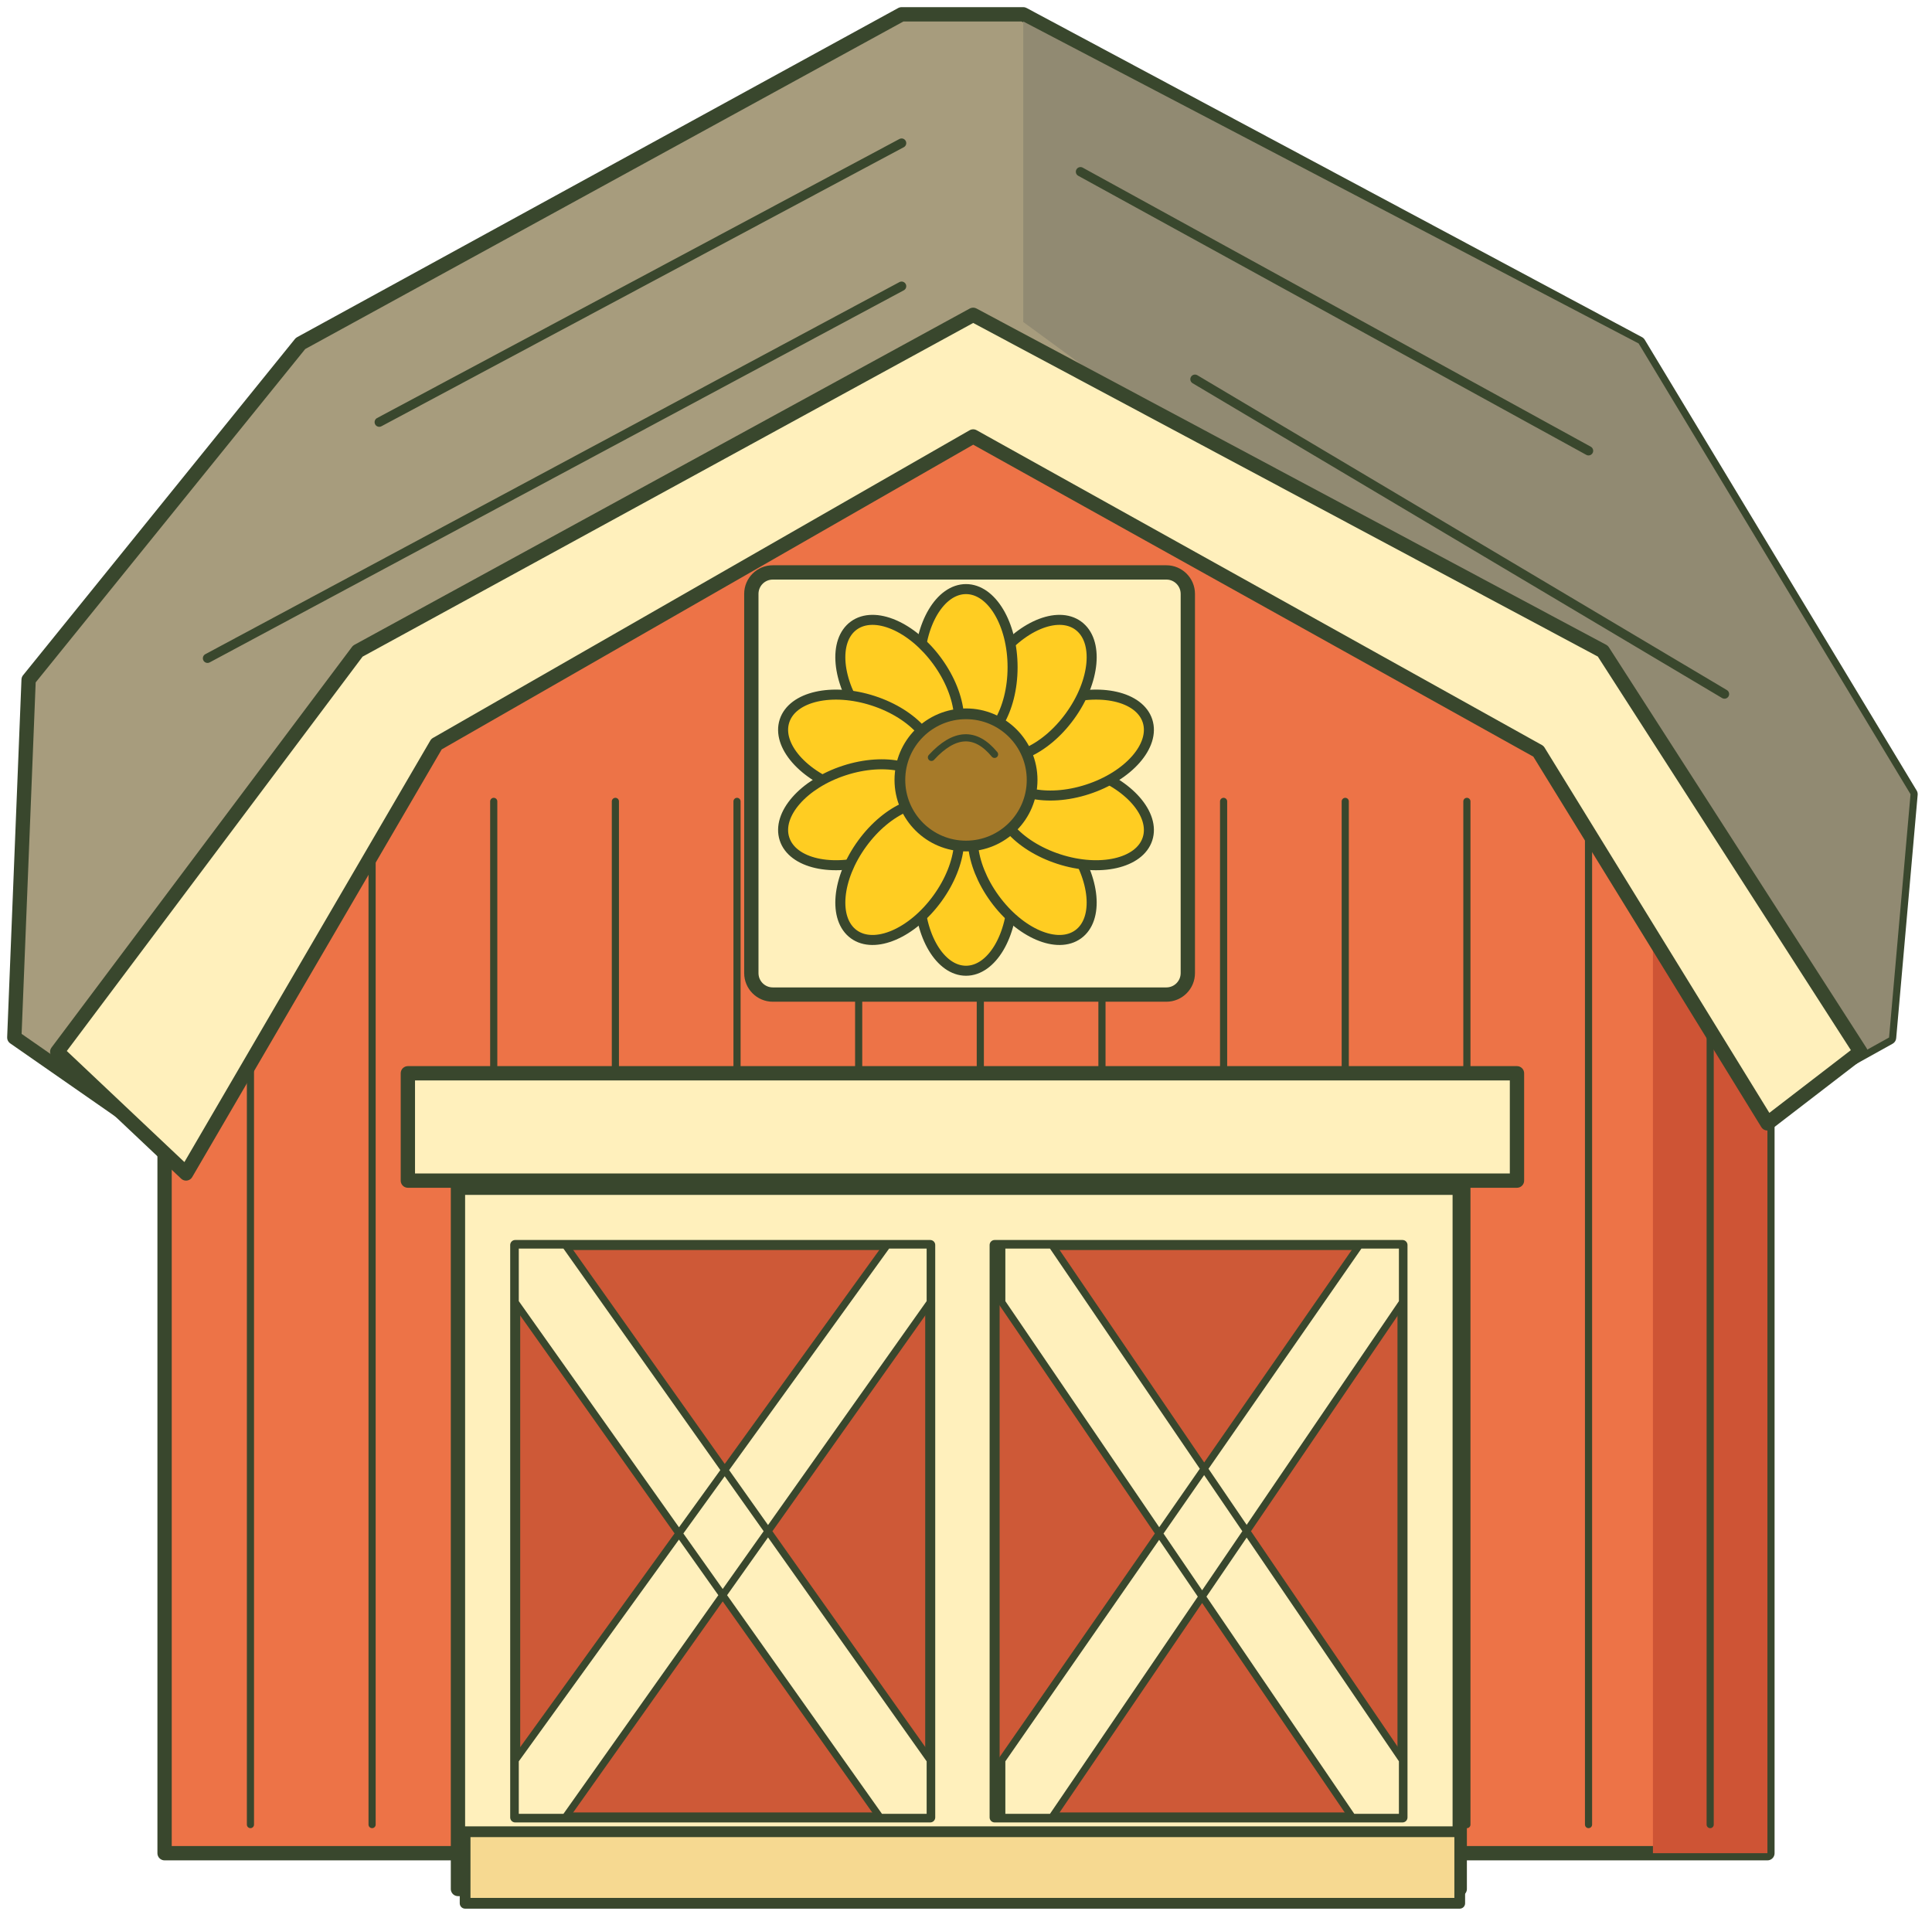
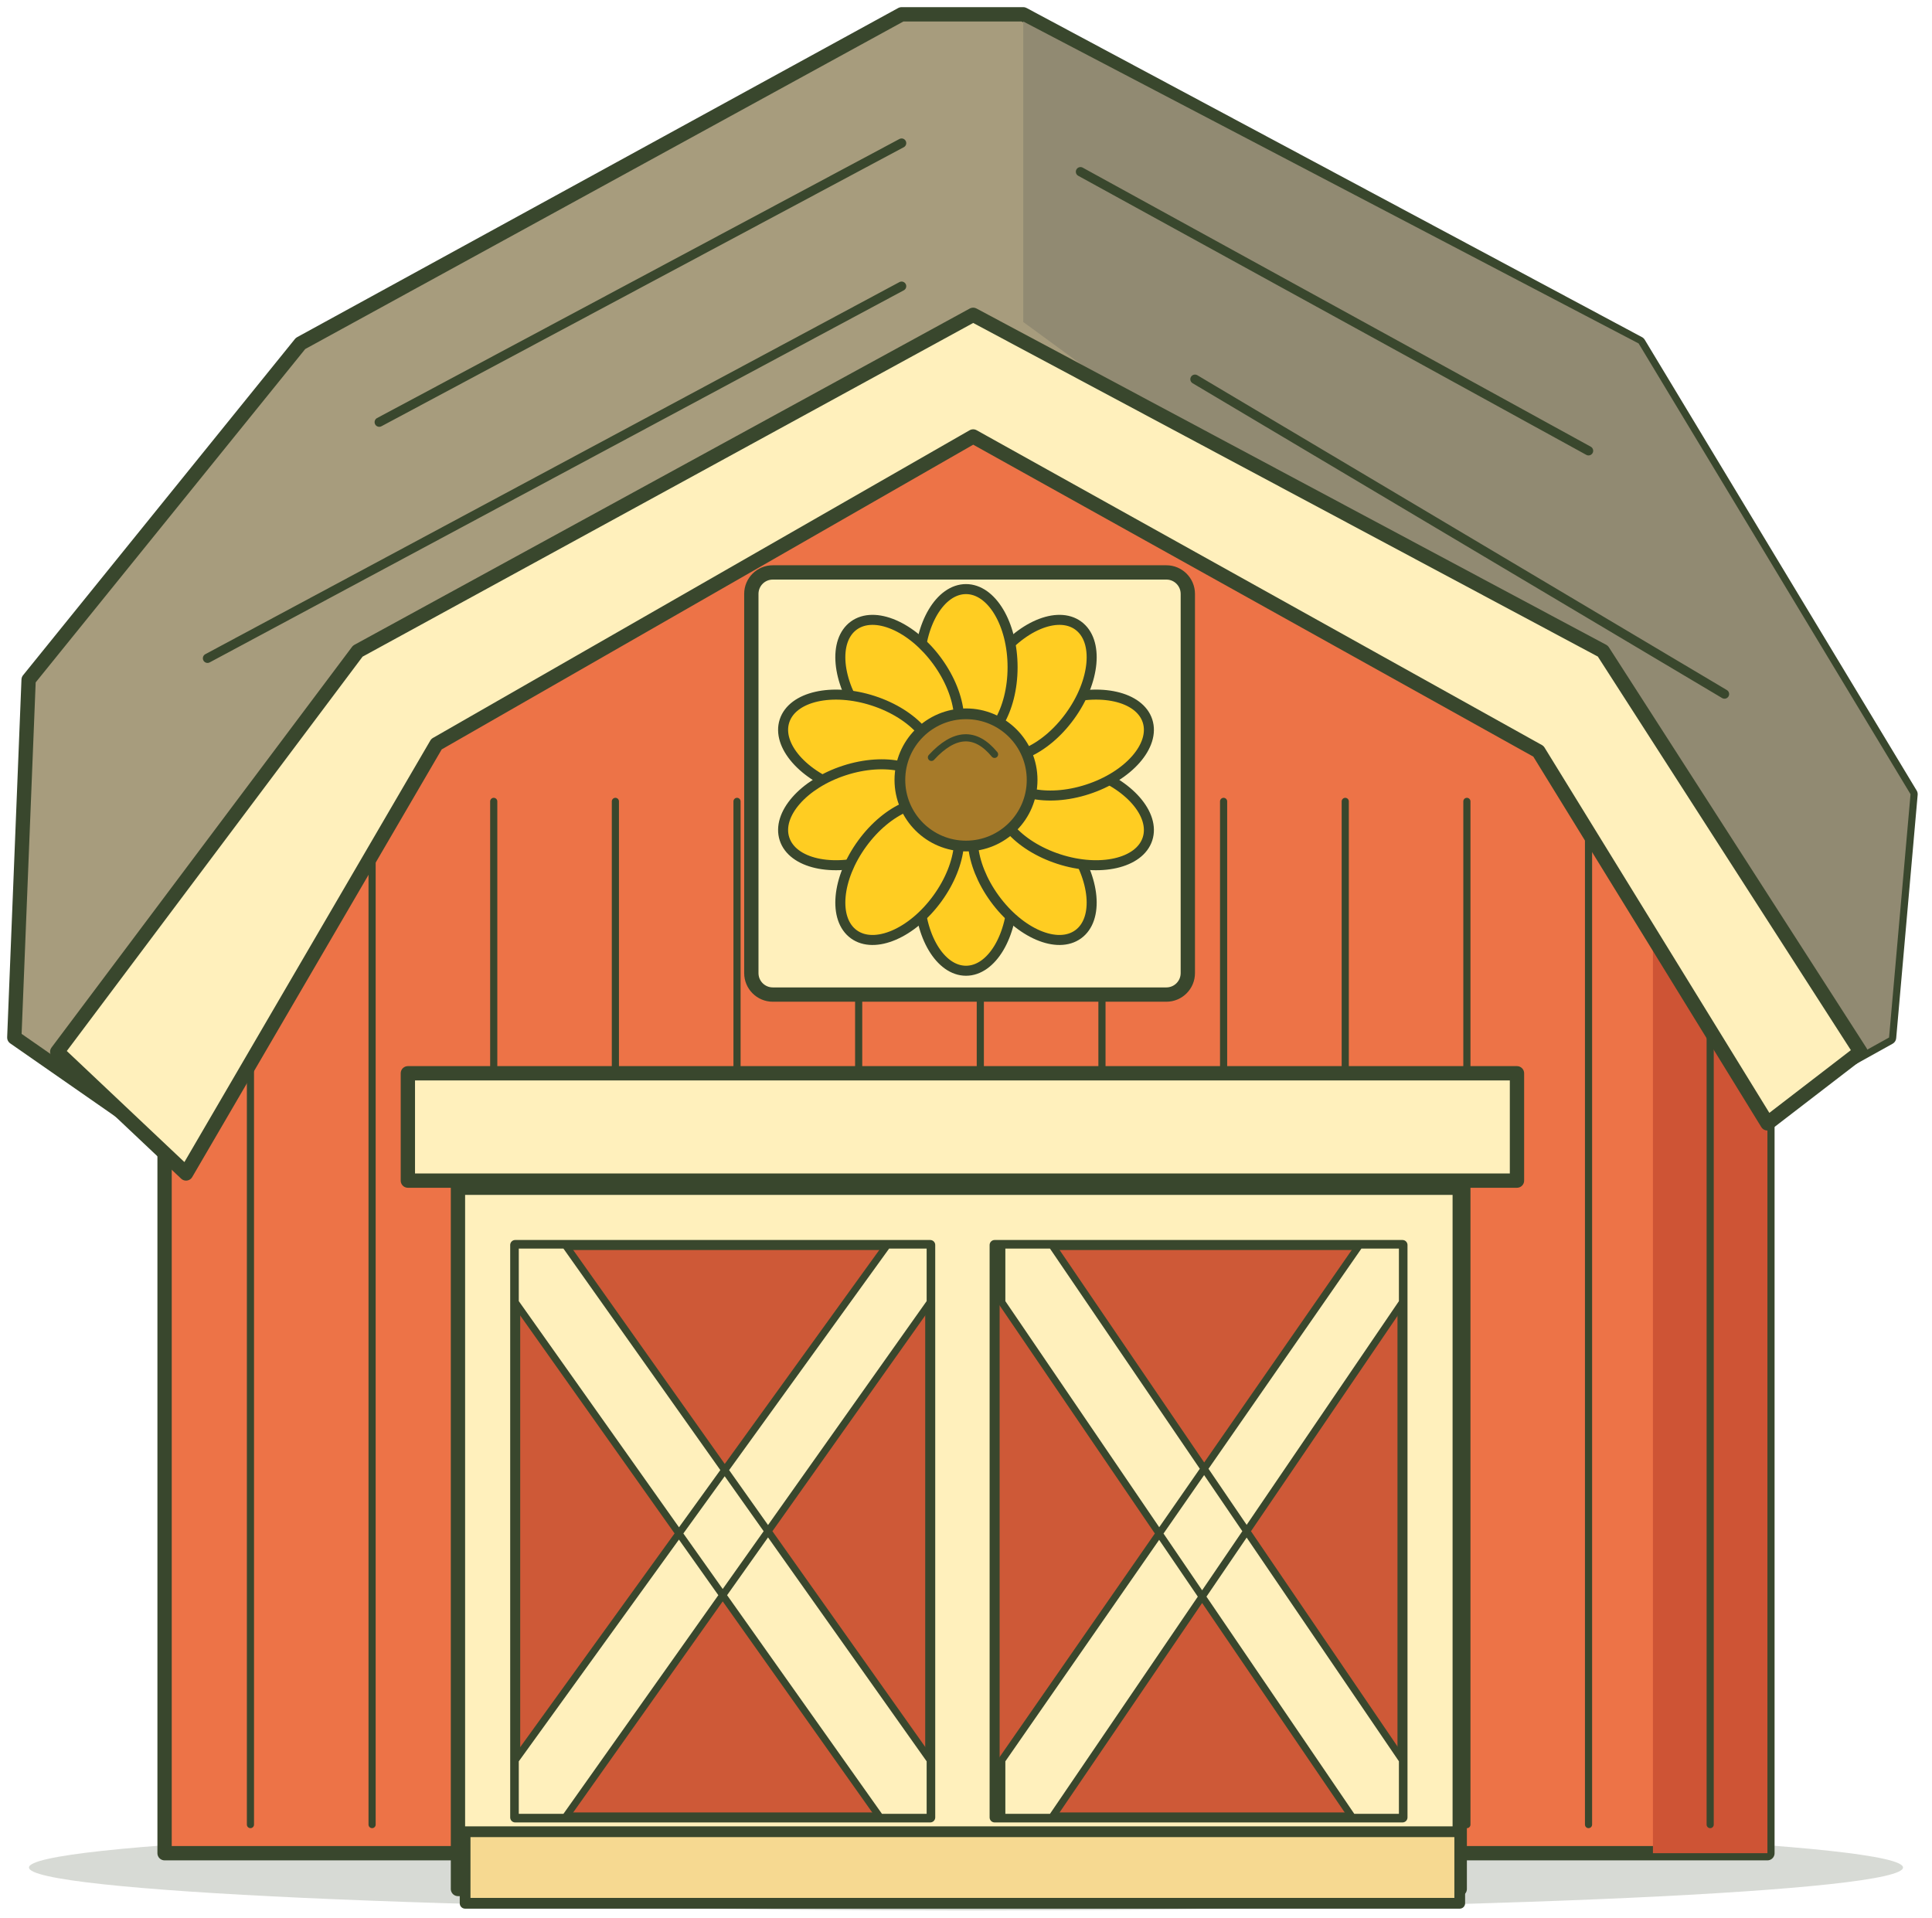
<svg xmlns="http://www.w3.org/2000/svg" width="270" height="268" viewBox="0 0 270 268">
+   <ellipse id="building-contact-shadow" cx="135.0" cy="261.0" rx="130.95" ry="6" fill="#39472d" opacity="0.20" stroke="none" />
  <g stroke-linejoin="round" stroke-linecap="round">
    <path d="M23 259 V121 L64 58 136 24 208 59 247 123 V259 Z" fill="#ed7347" stroke="#39472d" stroke-width="2" />
    <path d="M136 28 L247 123 V259 H231 V117 Z" fill="#ce5435" stroke="#39472d" stroke-width="0" />
    <path d="M35 112 V255" fill="none" stroke="#39472d" stroke-width="1" />
    <path d="M52 112 V255" fill="none" stroke="#39472d" stroke-width="1" />
    <path d="M69 112 V255" fill="none" stroke="#39472d" stroke-width="1" />
    <path d="M86 112 V255" fill="none" stroke="#39472d" stroke-width="1" />
    <path d="M103 112 V255" fill="none" stroke="#39472d" stroke-width="1" />
    <path d="M120 112 V255" fill="none" stroke="#39472d" stroke-width="1" />
    <path d="M137 112 V255" fill="none" stroke="#39472d" stroke-width="1" />
    <path d="M154 112 V255" fill="none" stroke="#39472d" stroke-width="1" />
    <path d="M171 112 V255" fill="none" stroke="#39472d" stroke-width="1" />
    <path d="M188 112 V255" fill="none" stroke="#39472d" stroke-width="1" />
    <path d="M205 112 V255" fill="none" stroke="#39472d" stroke-width="1" />
    <path d="M222 112 V255" fill="none" stroke="#39472d" stroke-width="1" />
    <path d="M239 112 V255" fill="none" stroke="#39472d" stroke-width="1" />
    <path d="M2 145 L4 95 42 48 126 2 H143 L229 48 267 111 264 145 246 155 225 105 136 46 55 105 25 161 Z" fill="#a79c7d" stroke="#39472d" stroke-width="2" />
    <path d="M143 3 L143 45 225 105 246 155 264 145 267 111 229 48 Z" fill="#918a72" stroke="#39472d" stroke-width="0" />
    <path d="M53 59 L126 20 M29 92 L126 40 M151 24 L222 63 M167 53 L241 97" fill="none" stroke="#39472d" stroke-width="1.3" />
    <path d="M8 147 L50 91 136 44 224 91 260 147 247 157 215 105 136 61 61 104 26 164 Z" fill="#fff0bc" stroke="#39472d" stroke-width="2" />
    <rect x="57" y="150" width="155" height="15" rx="0" fill="#fff0bc" stroke="#39472d" stroke-width="2" />
    <rect x="64" y="166" width="140" height="98" rx="0" fill="#fff0bc" stroke="#39472d" stroke-width="2" />
    <rect x="72" y="174" width="58" height="80" rx="0" fill="#ce5937" stroke="#39472d" stroke-width="1.4" />
    <rect x="139" y="174" width="57" height="80" rx="0" fill="#ce5937" stroke="#39472d" stroke-width="1.4" />
    <path d="M72 174 L79 174 130 246 130 254 123 254 72 182Z M124 174 H130 V182 L79 254 H72 V246Z M140 174 H147 L196 246 V254 H189 L140 182Z M190 174 H196 V182 L147 254 H140 V246Z" fill="#fff0bc" stroke="#39472d" stroke-width="1" />
    <rect x="105" y="80" width="61" height="59" rx="3" fill="#fff0bc" stroke="#39472d" stroke-width="2" />
    <ellipse cx="135.00" cy="124.75" rx="6.51" ry="10.92" transform="rotate(0 135.00 124.75)" fill="#ffcd22" stroke="#39472d" stroke-width="1.4" />
    <ellipse cx="144.26" cy="121.74" rx="6.51" ry="10.92" transform="rotate(-36 144.26 121.74)" fill="#ffcd22" stroke="#39472d" stroke-width="1.4" />
    <ellipse cx="149.98" cy="113.87" rx="6.51" ry="10.92" transform="rotate(-72 149.98 113.87)" fill="#ffcd22" stroke="#39472d" stroke-width="1.4" />
    <ellipse cx="149.98" cy="104.13" rx="6.51" ry="10.92" transform="rotate(-108 149.98 104.13)" fill="#ffcd22" stroke="#39472d" stroke-width="1.4" />
    <ellipse cx="144.26" cy="96.26" rx="6.51" ry="10.92" transform="rotate(-144 144.26 96.26)" fill="#ffcd22" stroke="#39472d" stroke-width="1.4" />
    <ellipse cx="135.00" cy="93.25" rx="6.51" ry="10.92" transform="rotate(-180 135.00 93.25)" fill="#ffcd22" stroke="#39472d" stroke-width="1.4" />
    <ellipse cx="125.74" cy="96.26" rx="6.51" ry="10.92" transform="rotate(-216 125.74 96.26)" fill="#ffcd22" stroke="#39472d" stroke-width="1.4" />
    <ellipse cx="120.02" cy="104.13" rx="6.51" ry="10.92" transform="rotate(-252 120.02 104.13)" fill="#ffcd22" stroke="#39472d" stroke-width="1.4" />
    <ellipse cx="120.02" cy="113.87" rx="6.51" ry="10.92" transform="rotate(-288 120.02 113.87)" fill="#ffcd22" stroke="#39472d" stroke-width="1.4" />
    <ellipse cx="125.74" cy="121.74" rx="6.51" ry="10.92" transform="rotate(-324 125.74 121.74)" fill="#ffcd22" stroke="#39472d" stroke-width="1.4" />
    <ellipse cx="135" cy="109" rx="9.24" ry="9.24" fill="#a67a29" stroke="#39472d" stroke-width="1.5" />
    <path d="M130.17 105.85 Q135 100.6 138.99 105.43" fill="none" stroke="#39472d" stroke-width="1" />
    <rect x="65" y="256" width="139" height="10" rx="0" fill="#f6d991" stroke="#39472d" stroke-width="1.5" />
  </g>
</svg>
